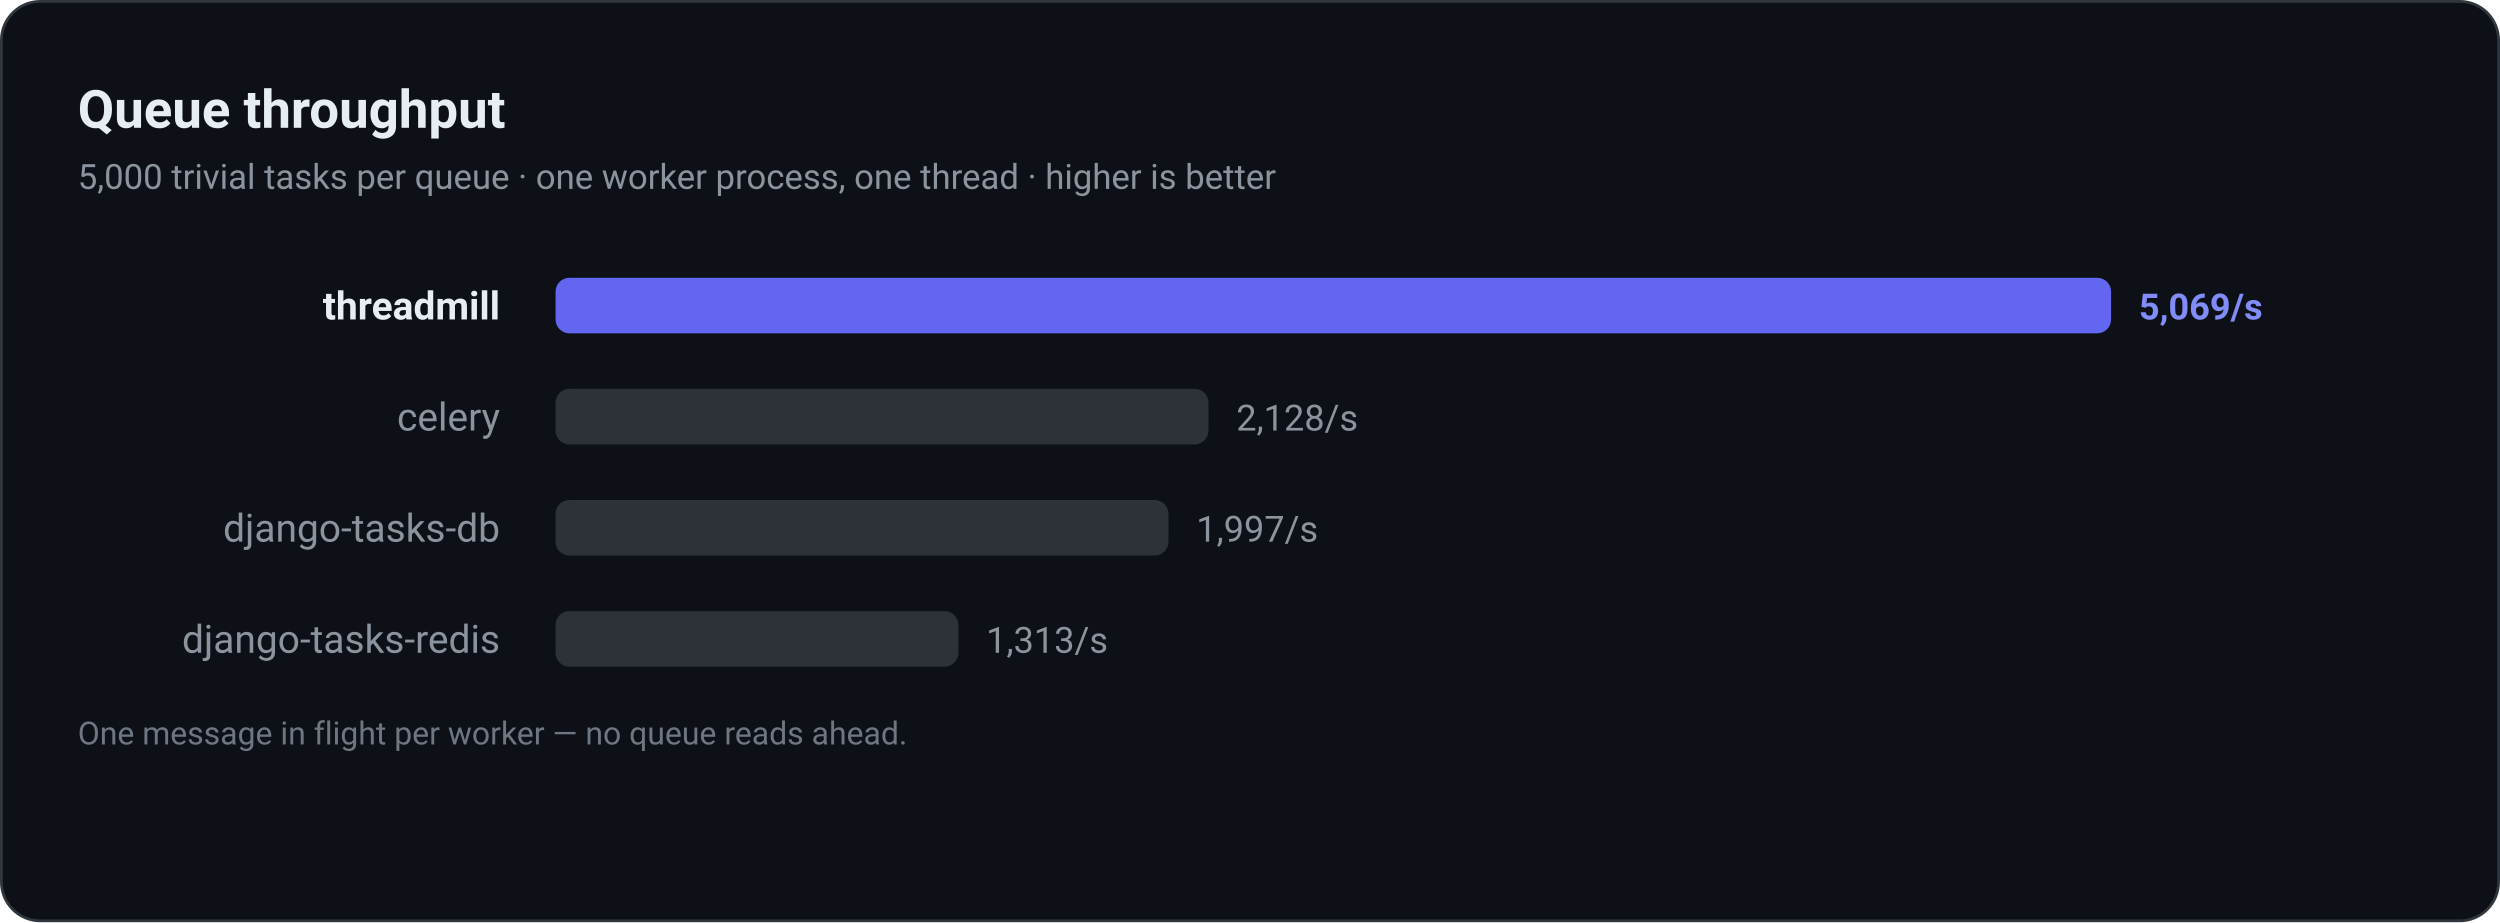
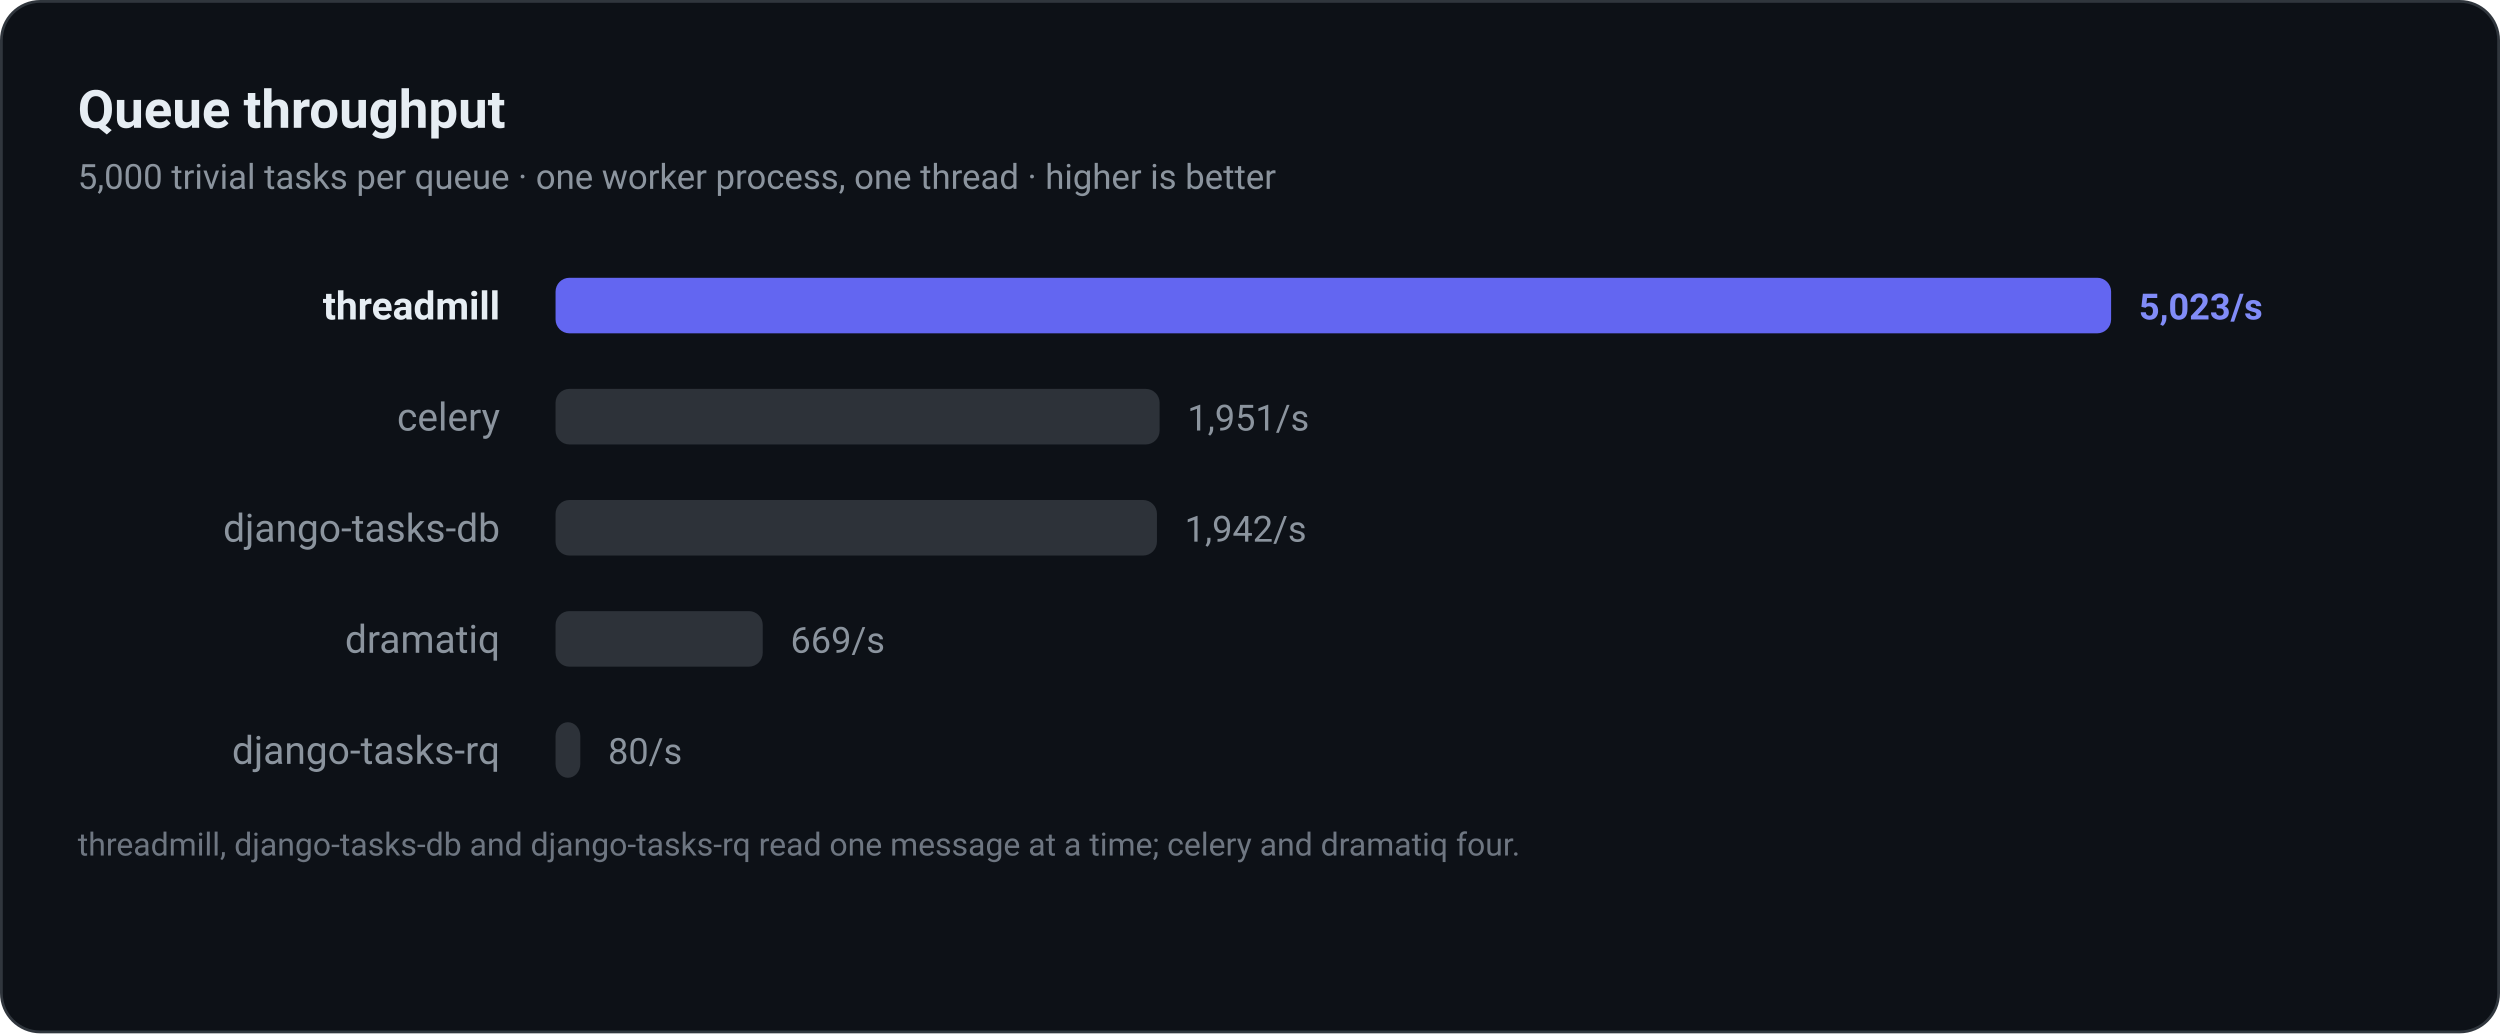
- <svg xmlns="http://www.w3.org/2000/svg" viewBox="0 0 900 332" width="900" height="332" role="img" aria-label="Tasks per second with one worker: threadmill 5,069, celery 2,128, django-tasks-db 1,997, django-tasks-redis 1,313.">
+ <svg xmlns="http://www.w3.org/2000/svg" viewBox="0 0 900 372" width="900" height="372" role="img" aria-label="Tasks per second with one worker: threadmill 5,023, celery 1,951, django-tasks-db 1,942, dramatiq 669, django-tasks-rq 80.">
  <style>svg{max-width:100%;height:auto}</style>
-   <rect x="0.5" y="0.5" width="899" height="331" rx="14" fill="#0d1117" stroke="#30363d" />
+   <rect x="0.5" y="0.5" width="899" height="371" rx="14" fill="#0d1117" stroke="#30363d" />
  <text x="28" y="46" font-family="system-ui, -apple-system, &quot;Segoe UI&quot;, Roboto, &quot;Helvetica Neue&quot;, Arial, sans-serif" font-size="19" font-weight="700" fill="#e6edf3" text-anchor="start">Queue throughput</text>
  <text x="28" y="68" font-family="system-ui, -apple-system, &quot;Segoe UI&quot;, Roboto, &quot;Helvetica Neue&quot;, Arial, sans-serif" font-size="12.5" font-weight="400" fill="#8b949e" text-anchor="start">5,000 trivial tasks per queue · one worker process, one thread · higher is better</text>
  <text x="180" y="115" font-family="system-ui, -apple-system, &quot;Segoe UI&quot;, Roboto, &quot;Helvetica Neue&quot;, Arial, sans-serif" font-size="14" font-weight="700" fill="#e6edf3" text-anchor="end">threadmill</text>
  <rect x="200" y="100" width="560.00" height="20" rx="5" fill="#6366f1" opacity="1" />
-   <text x="770" y="115" font-family="system-ui, -apple-system, &quot;Segoe UI&quot;, Roboto, &quot;Helvetica Neue&quot;, Arial, sans-serif" font-size="13" font-weight="700" fill="#818cf8" text-anchor="start">5,069/s</text>
+   <text x="770" y="115" font-family="system-ui, -apple-system, &quot;Segoe UI&quot;, Roboto, &quot;Helvetica Neue&quot;, Arial, sans-serif" font-size="13" font-weight="700" fill="#818cf8" text-anchor="start">5,023/s</text>
  <text x="180" y="155" font-family="system-ui, -apple-system, &quot;Segoe UI&quot;, Roboto, &quot;Helvetica Neue&quot;, Arial, sans-serif" font-size="14" font-weight="400" fill="#8b949e" text-anchor="end">celery</text>
-   <rect x="200" y="140" width="235.06" height="20" rx="5" fill="#8b949e" opacity="0.25" />
-   <text x="445.059" y="155" font-family="system-ui, -apple-system, &quot;Segoe UI&quot;, Roboto, &quot;Helvetica Neue&quot;, Arial, sans-serif" font-size="13" font-weight="400" fill="#8b949e" text-anchor="start">2,128/s</text>
+   <rect x="200" y="140" width="217.46" height="20" rx="5" fill="#8b949e" opacity="0.25" />
+   <text x="427.465" y="155" font-family="system-ui, -apple-system, &quot;Segoe UI&quot;, Roboto, &quot;Helvetica Neue&quot;, Arial, sans-serif" font-size="13" font-weight="400" fill="#8b949e" text-anchor="start">1,951/s</text>
  <text x="180" y="195" font-family="system-ui, -apple-system, &quot;Segoe UI&quot;, Roboto, &quot;Helvetica Neue&quot;, Arial, sans-serif" font-size="14" font-weight="400" fill="#8b949e" text-anchor="end">django-tasks-db</text>
-   <rect x="200" y="180" width="220.66" height="20" rx="5" fill="#8b949e" opacity="0.25" />
-   <text x="430.665" y="195" font-family="system-ui, -apple-system, &quot;Segoe UI&quot;, Roboto, &quot;Helvetica Neue&quot;, Arial, sans-serif" font-size="13" font-weight="400" fill="#8b949e" text-anchor="start">1,997/s</text>
-   <text x="180" y="235" font-family="system-ui, -apple-system, &quot;Segoe UI&quot;, Roboto, &quot;Helvetica Neue&quot;, Arial, sans-serif" font-size="14" font-weight="400" fill="#8b949e" text-anchor="end">django-tasks-redis</text>
-   <rect x="200" y="220" width="145.02" height="20" rx="5" fill="#8b949e" opacity="0.25" />
-   <text x="355.018" y="235" font-family="system-ui, -apple-system, &quot;Segoe UI&quot;, Roboto, &quot;Helvetica Neue&quot;, Arial, sans-serif" font-size="13" font-weight="400" fill="#8b949e" text-anchor="start">1,313/s</text>
-   <text x="28" y="268" font-family="system-ui, -apple-system, &quot;Segoe UI&quot;, Roboto, &quot;Helvetica Neue&quot;, Arial, sans-serif" font-size="11.5" font-weight="400" fill="#6e7681" text-anchor="start">One message in flight per worker — no queue reads ahead.</text>
+   <rect x="200" y="180" width="216.50" height="20" rx="5" fill="#8b949e" opacity="0.25" />
+   <text x="426.499" y="195" font-family="system-ui, -apple-system, &quot;Segoe UI&quot;, Roboto, &quot;Helvetica Neue&quot;, Arial, sans-serif" font-size="13" font-weight="400" fill="#8b949e" text-anchor="start">1,942/s</text>
+   <text x="180" y="235" font-family="system-ui, -apple-system, &quot;Segoe UI&quot;, Roboto, &quot;Helvetica Neue&quot;, Arial, sans-serif" font-size="14" font-weight="400" fill="#8b949e" text-anchor="end">dramatiq</text>
+   <rect x="200" y="220" width="74.58" height="20" rx="5" fill="#8b949e" opacity="0.25" />
+   <text x="284.583" y="235" font-family="system-ui, -apple-system, &quot;Segoe UI&quot;, Roboto, &quot;Helvetica Neue&quot;, Arial, sans-serif" font-size="13" font-weight="400" fill="#8b949e" text-anchor="start">669/s</text>
+   <text x="180" y="275" font-family="system-ui, -apple-system, &quot;Segoe UI&quot;, Roboto, &quot;Helvetica Neue&quot;, Arial, sans-serif" font-size="14" font-weight="400" fill="#8b949e" text-anchor="end">django-tasks-rq</text>
+   <rect x="200" y="260" width="8.91" height="20" rx="5" fill="#8b949e" opacity="0.25" />
+   <text x="218.905" y="275" font-family="system-ui, -apple-system, &quot;Segoe UI&quot;, Roboto, &quot;Helvetica Neue&quot;, Arial, sans-serif" font-size="13" font-weight="400" fill="#8b949e" text-anchor="start">80/s</text>
+   <text x="28" y="308" font-family="system-ui, -apple-system, &quot;Segoe UI&quot;, Roboto, &quot;Helvetica Neue&quot;, Arial, sans-serif" font-size="11.5" font-weight="400" fill="#6e7681" text-anchor="start">threadmill, django-tasks-db and django-tasks-rq read one message at a time; celery and dramatiq four.</text>
</svg>
